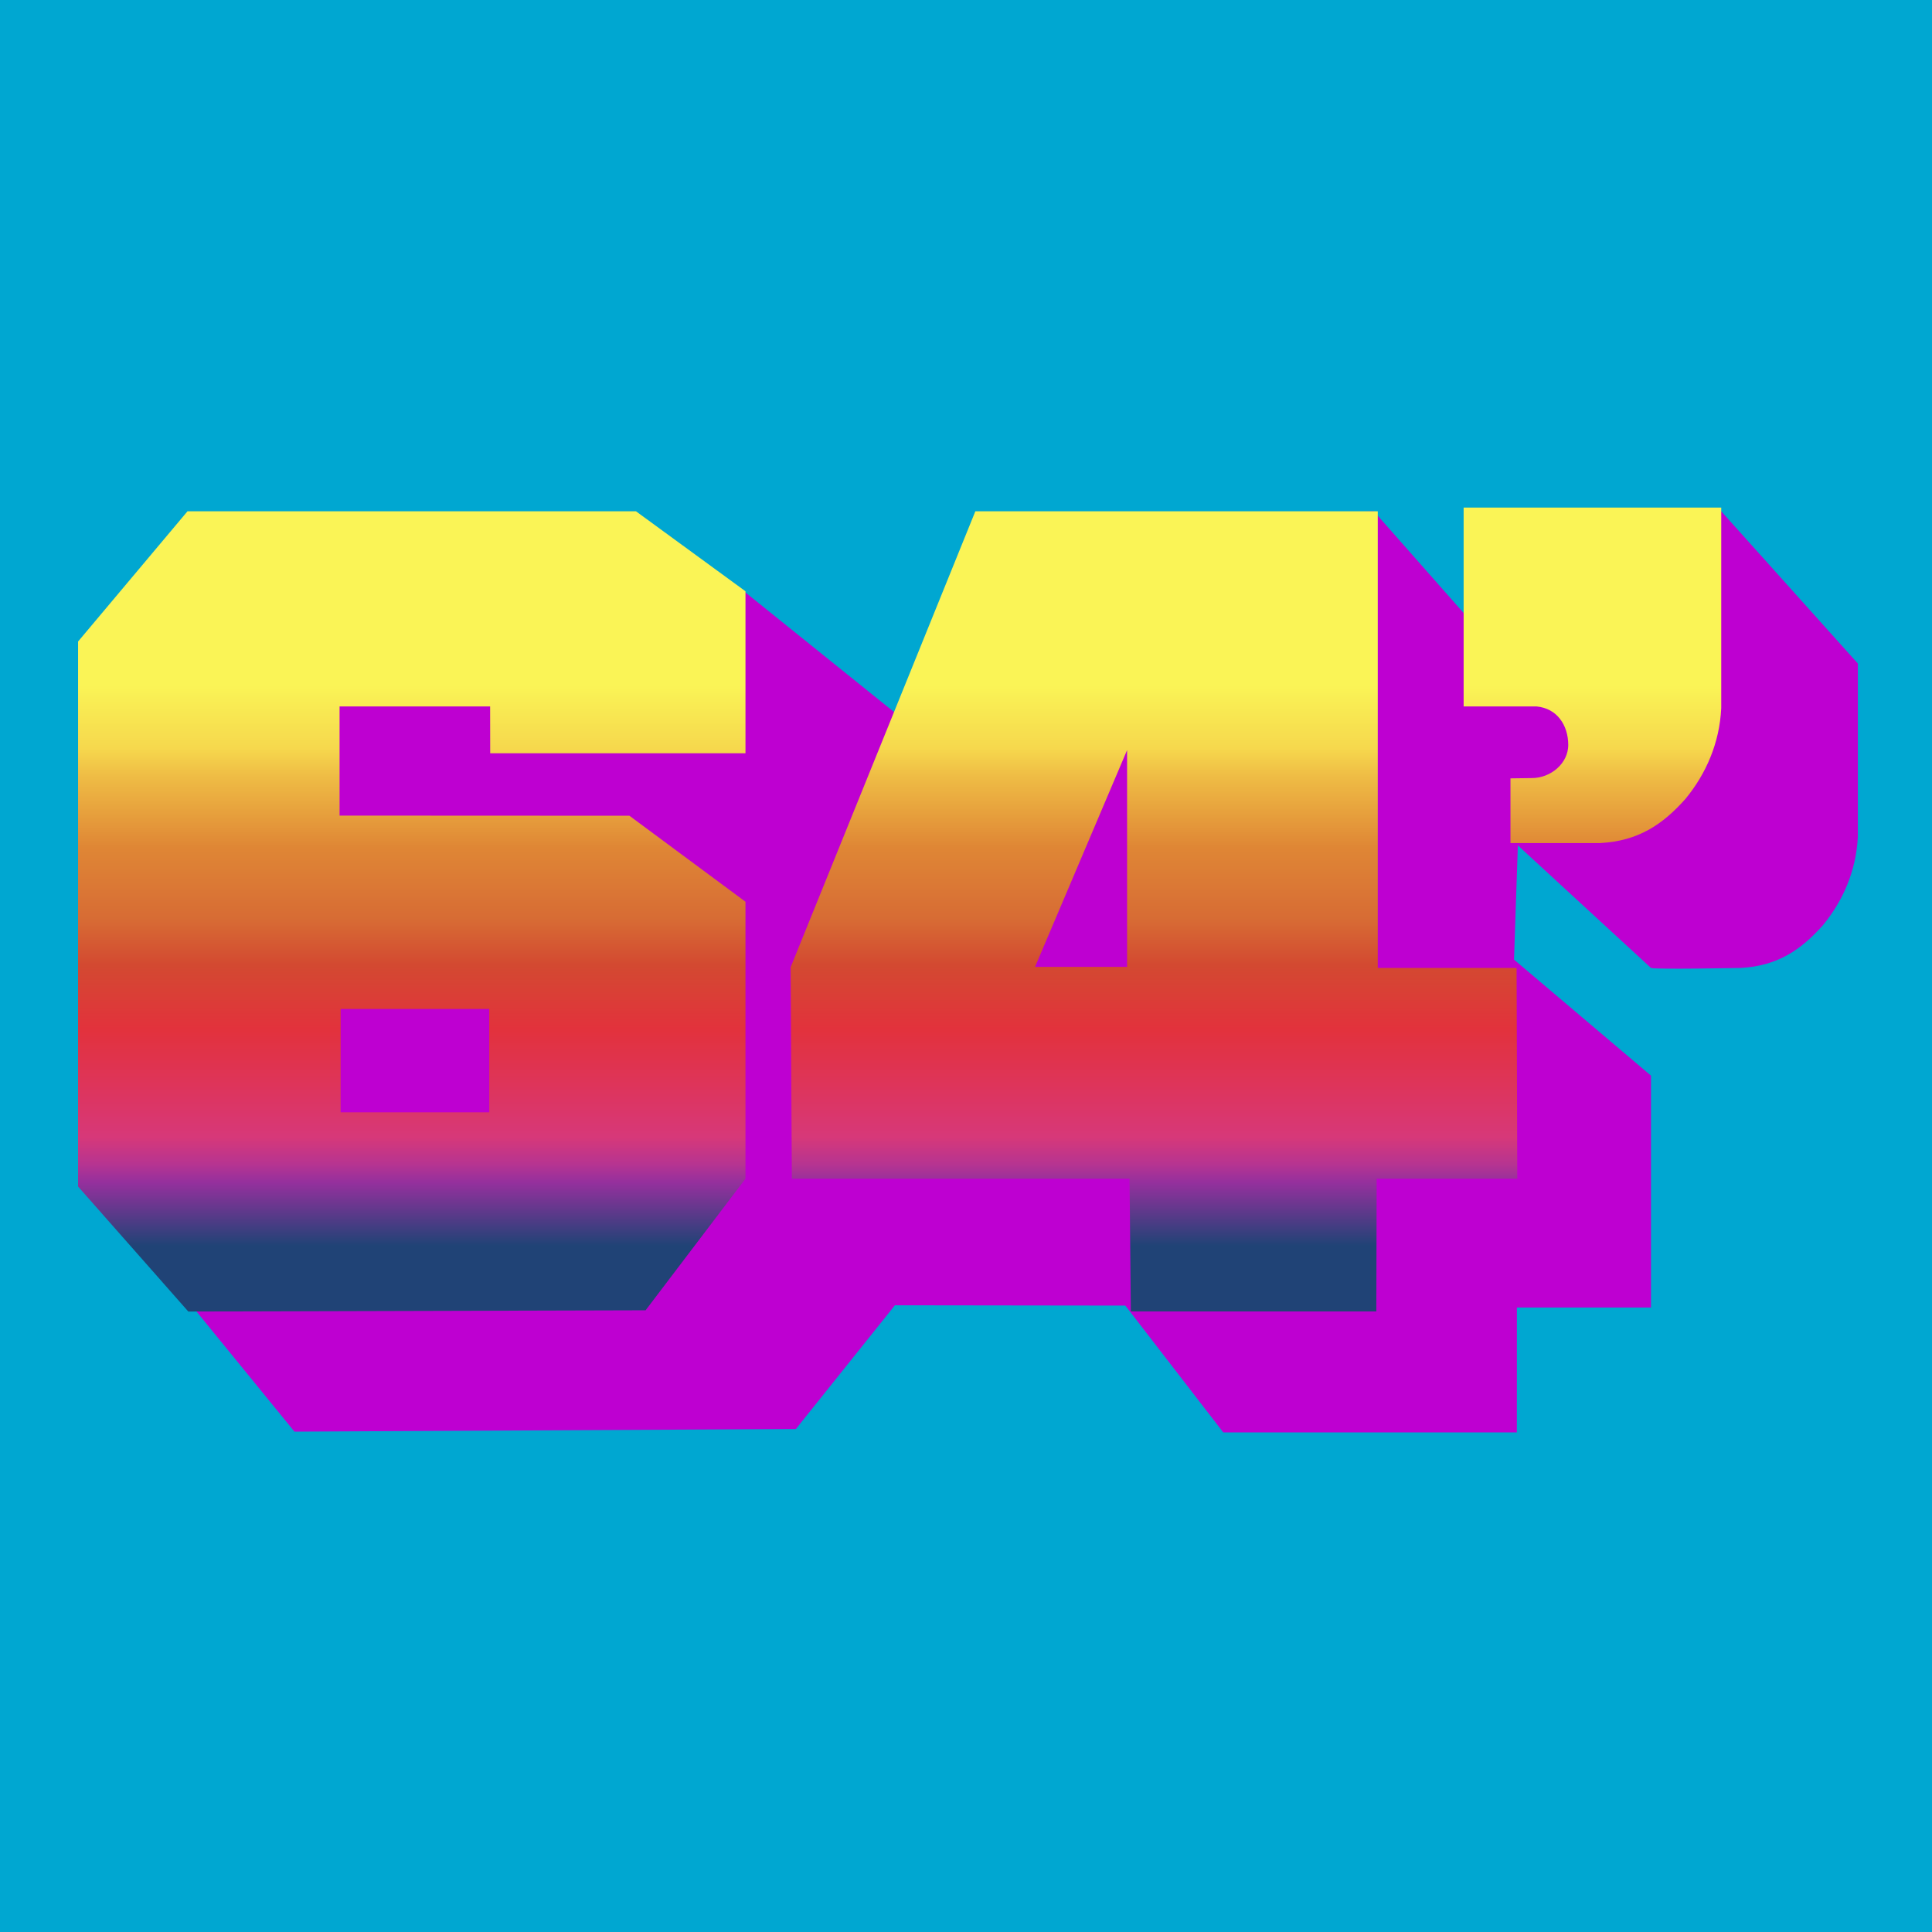
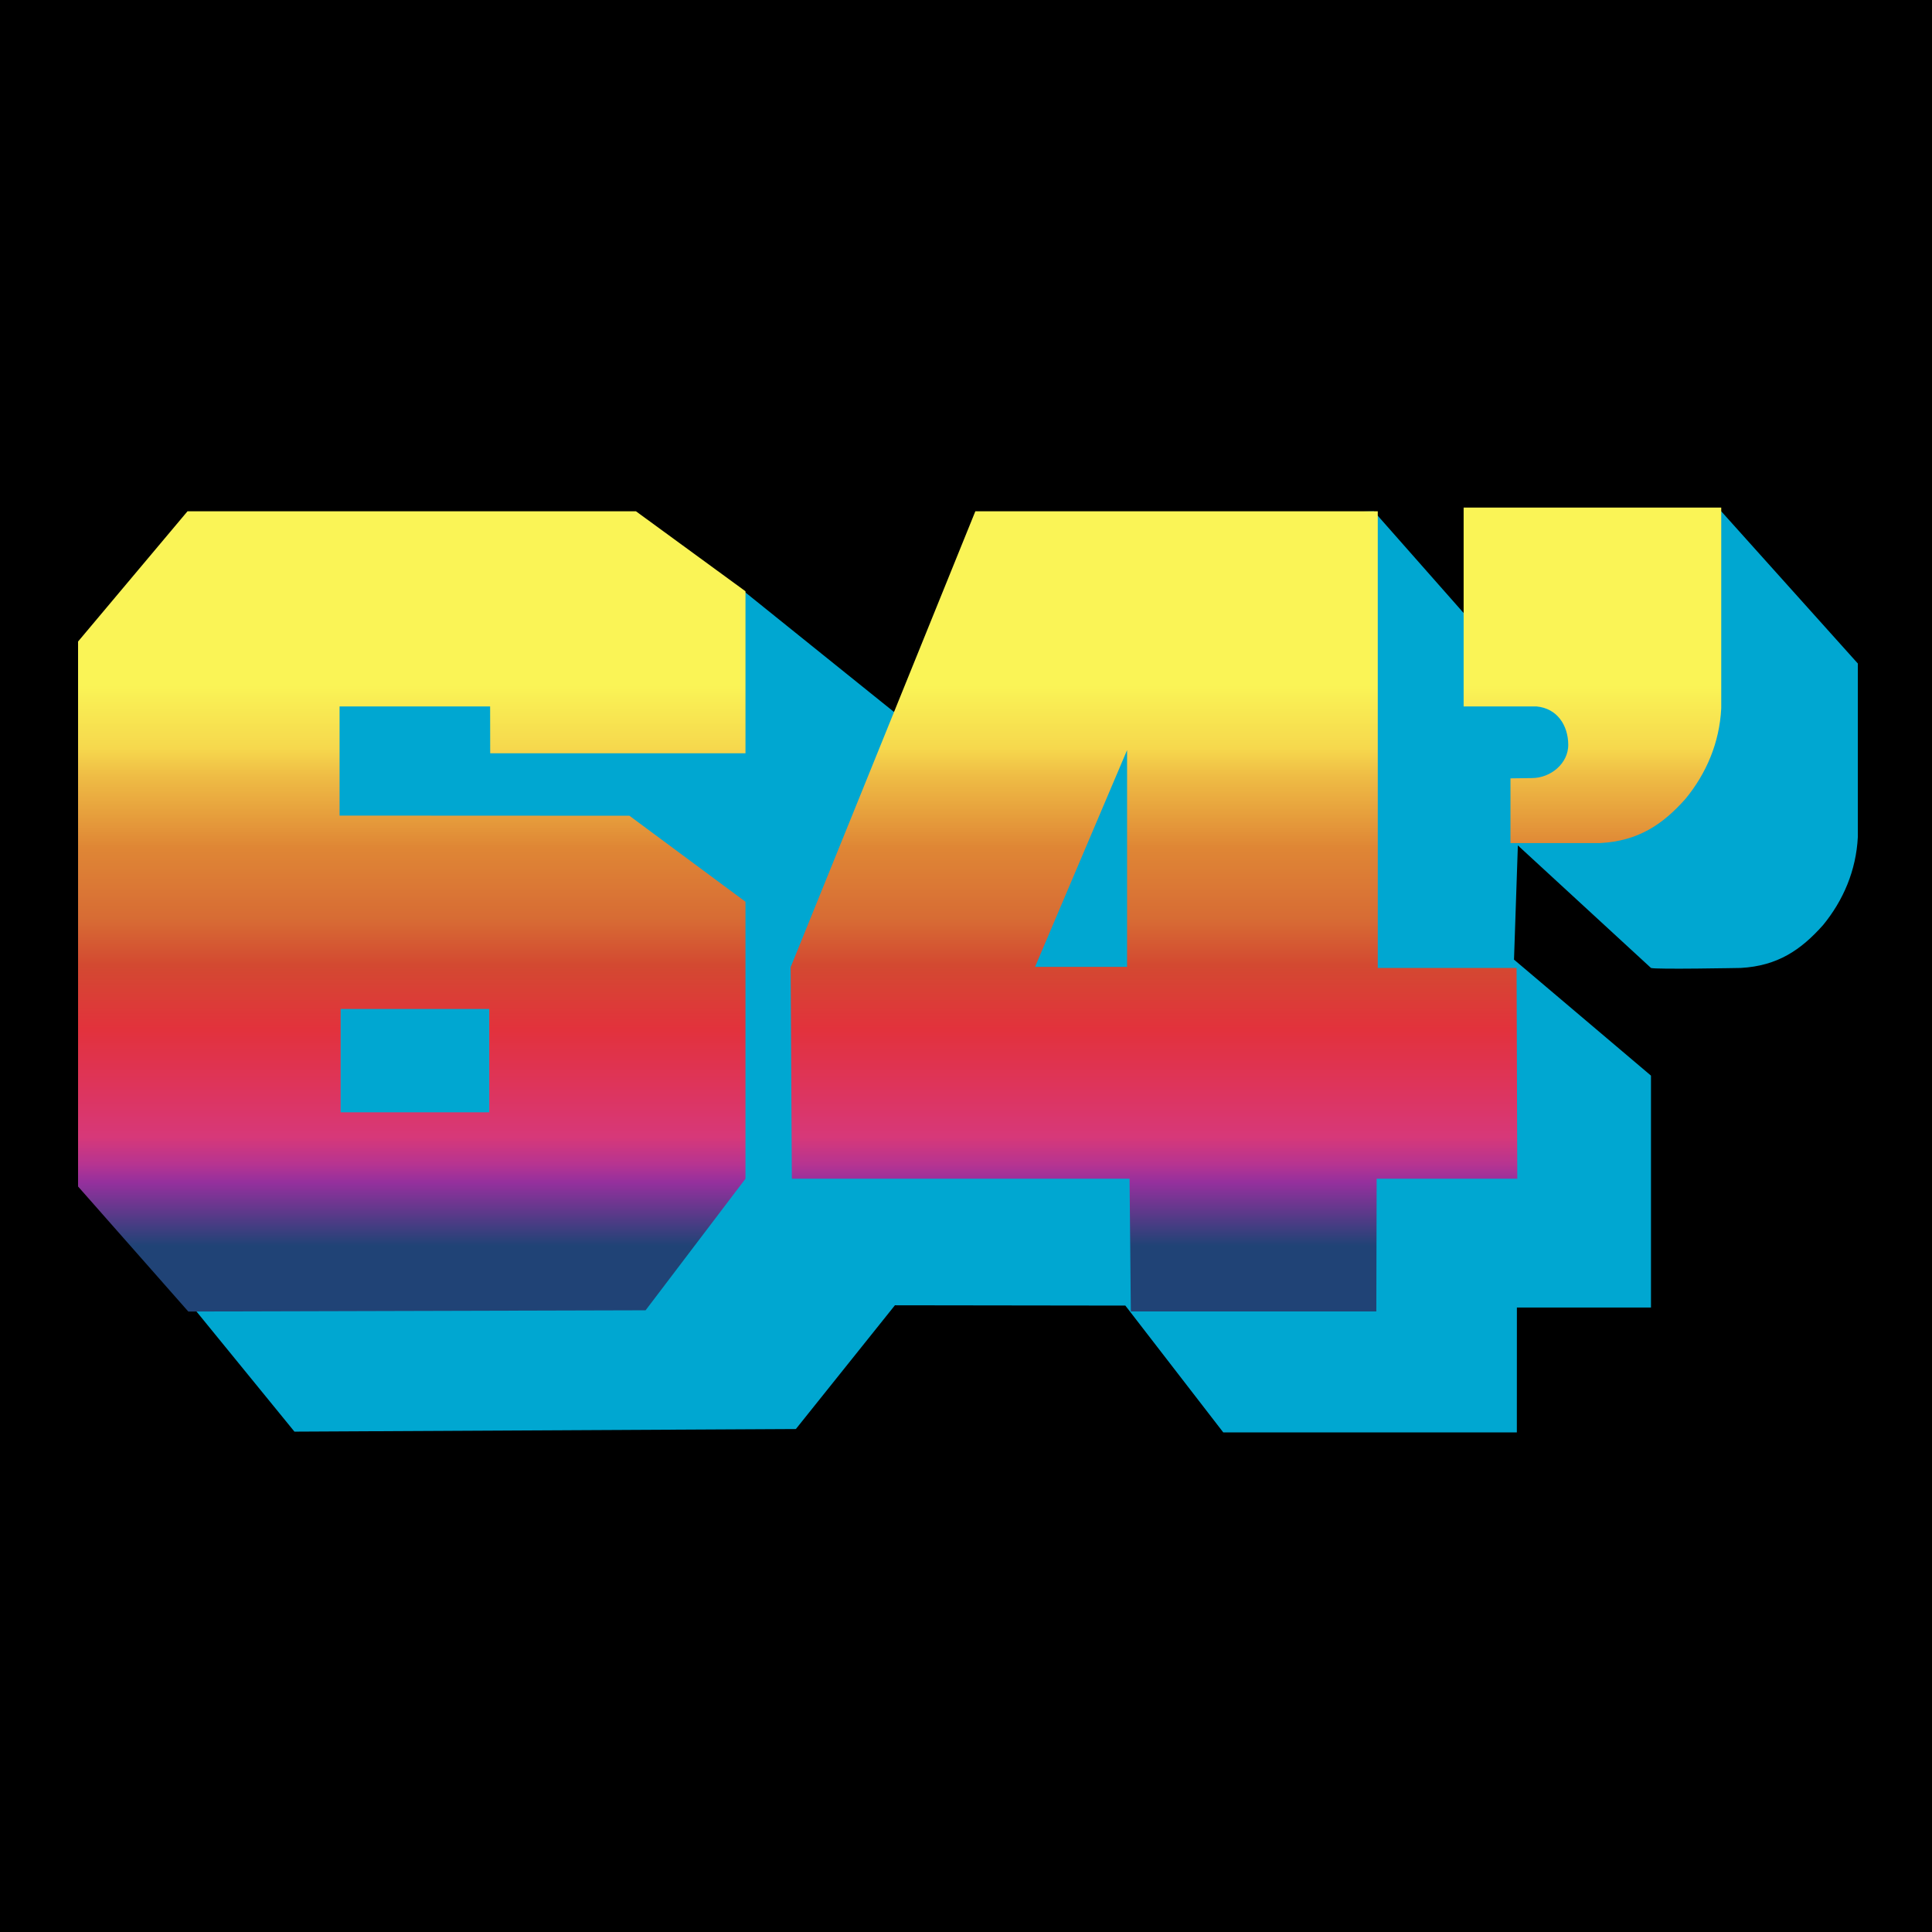
<svg xmlns="http://www.w3.org/2000/svg" viewBox="0 0 495 495" version="1.1" class="background">
  <style>
+ 		.background  {
+ 			background-color: black;
+ 		}
		
- 		.background {
- 			background-color: #00A7D1;
- 			
+ 		#sqaure_bg {
+ 			fill: black;
		}
- 
- 	    #sqaure_bg {
+ 		#shadow_64 {
			fill: #00A7D1;
- 	    }
- 		
- 		#shadow_64 {
- 			fill: #BE00D1;
		}
		
		@media (prefers-color-scheme: dark) {
- 			.background  {
- 				background-color: black;
+ 			.background {
+ 				background-color: #00A7D1;
+ 				
			}
		
			#sqaure_bg {
- 				fill: black;
+ 				fill: #00A7D1;
			}
+ 		
			#shadow_64 {
- 				fill: #BE00D1;
+ 				fill: #black;
			}
		}
	</style>
  <g id="main">
    <g id="group_64">
      <rect id="sqaure_bg" x="0" y="0" width="495" height="495" />
      <g transform="translate(20,130)">
        <g id="shadow_64" transform="matrix(1,0,0,1,36,33)">
          <path d="M420,7L420,51.449C419.557,60.036 416.289,67.675 411.084,74.022C405.406,80.397 399.446,84.474 390,85C390,85 368,85.419 367,85L332.894,53.603L331.905,82.862L367,112.588L367,172L332.646,172L332.633,204L257.417,204L232.326,171.507L173.287,171.428L147.91,203.134L19.441,203.801L-10.241,167.403L-7.511,30.315L31.764,-12.874L134,-12L173,19.372L285.031,-31.691L296,-32L323.396,-0.956L385,-32L420,7Z" />
        </g>
        <rect x="0" y="0" width="100%" height="230" fill="url(#gradient)" mask="url(#mask)" />
      </g>
    </g>
  </g>
  <defs>
    <linearGradient id="gradient" x1="0.5" y1="0" x2="0.5" y2="1">
      <stop offset="0%" stop-color="#faf456" />
      <stop offset="20%" stop-color="#faf456" />
      <stop offset="27%" stop-color="#f6d84d" />
      <stop offset="30%" stop-color="#efbd45" />
      <stop offset="38%" stop-color="#df8635" />
      <stop offset="42%" stop-color="#db7935" />
      <stop offset="46%" stop-color="#d76b34" />
      <stop offset="51%" stop-color="#d34931" />
      <stop offset="58%" stop-color="#e2323c" />
      <stop offset="64%" stop-color="#de3459" />
      <stop offset="70%" stop-color="#d73879" />
      <stop offset="73%" stop-color="#b63491" />
      <stop offset="75%" stop-color="#95309d" />
      <stop offset="82%" stop-color="#204376" />
      <stop offset="100%" stop-color="#204376" />
    </linearGradient>
    <mask id="mask">
      <g id="main_64" fill="white" stroke="white" stroke-width="2">
        <g id="main_6">
          <path id="outline_6" d="M28.504,2L142.621,2L170,22L170,62L106.594,62L106.573,50L66,50L66,79.964L140.927,80L170,101.541L170,171.66L144.91,204.714L28.697,205.029L1,173.616L1,34.731L28.504,2Z" />
          <rect fill="black" id="inner_6_rect" x="66.274" y="127.512" width="40.079" height="28.476" />
        </g>
        <g id="main_4">
          <path id="outline_4" d="M230.567,2L332,2L332,119L367.569,119L367.742,171L331.716,171L331.633,205L270.724,205L270.397,171L183.874,171L183.571,118L230.567,2Z" />
          <path fill="black" id="inner_4_triangle" d="M269.771,57.273L269.771,118.725L243.678,118.725L269.771,57.273Z" />
        </g>
        <path id="apostrophe" d="M356,1L420,1L420,51.449C419.557,60.036 416.289,67.675 411.084,74.022C405.406,80.397 399.446,84.474 390,85L368,85L368,70.412L372.489,70.351C377.819,70.354 382.815,66.189 382.802,60.835C382.79,55.408 379.658,50.548 373.759,50L356,50L356,1Z" />
      </g>
    </mask>
  </defs>
</svg>
